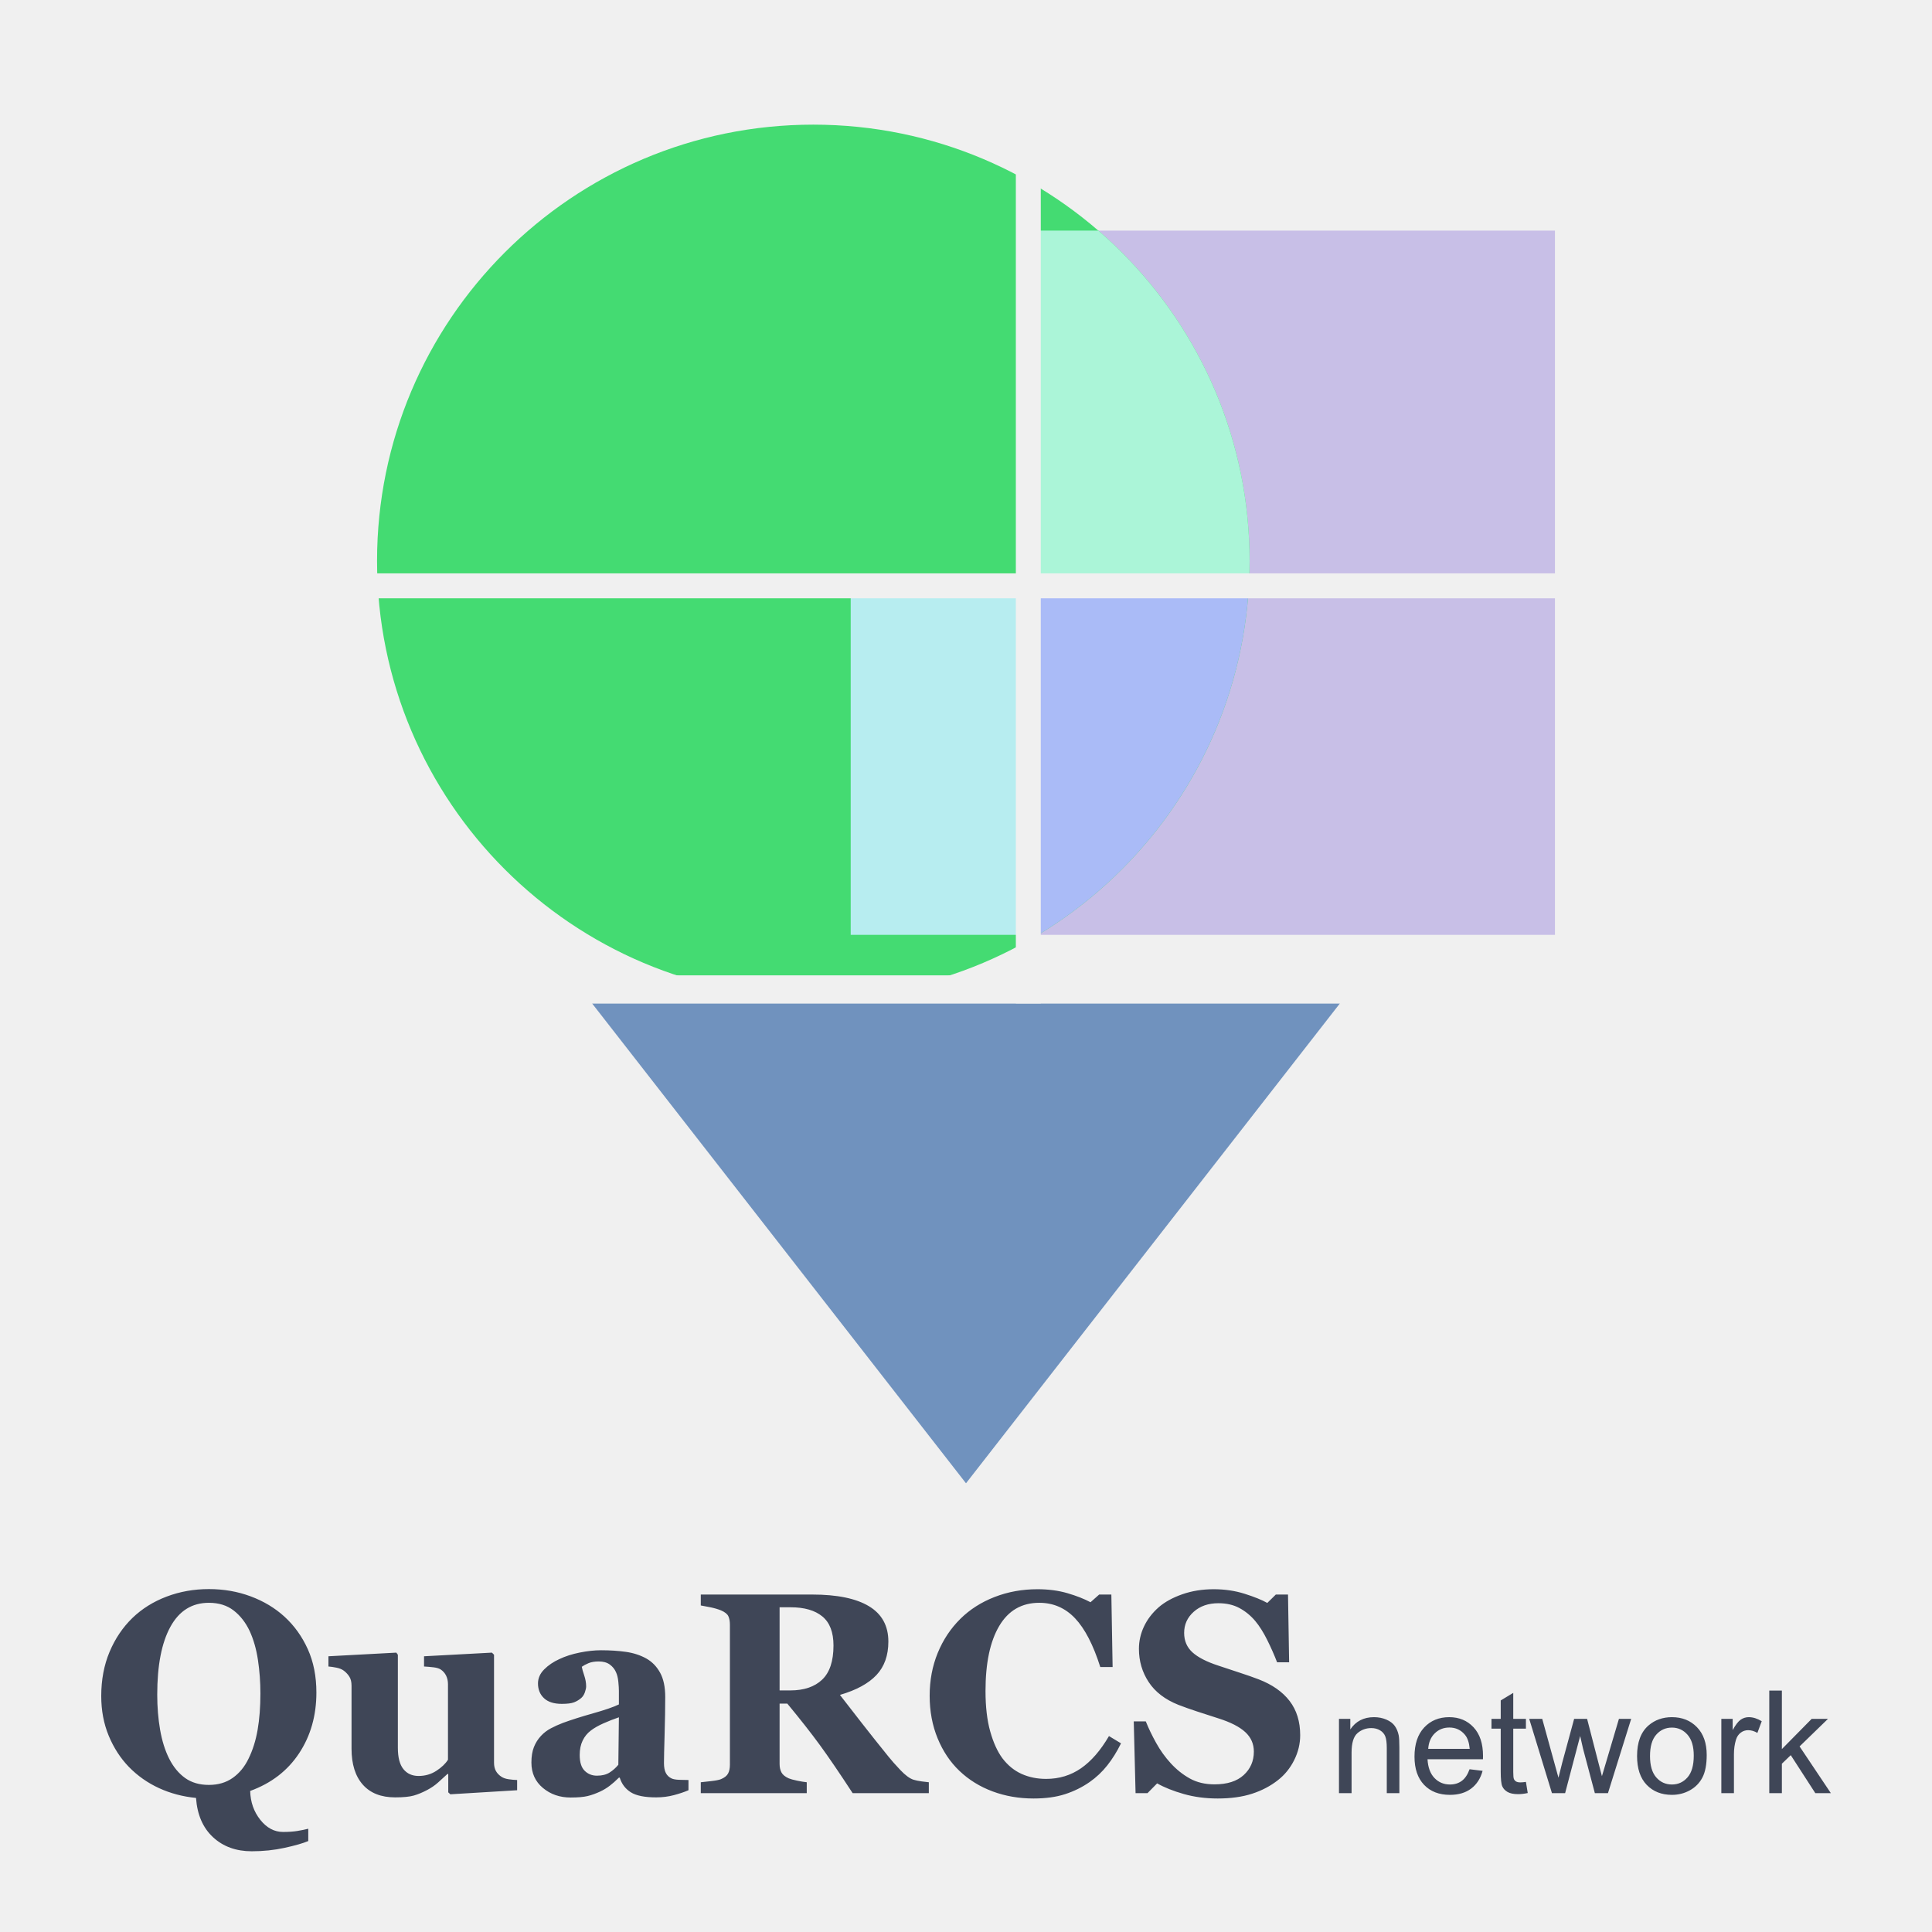
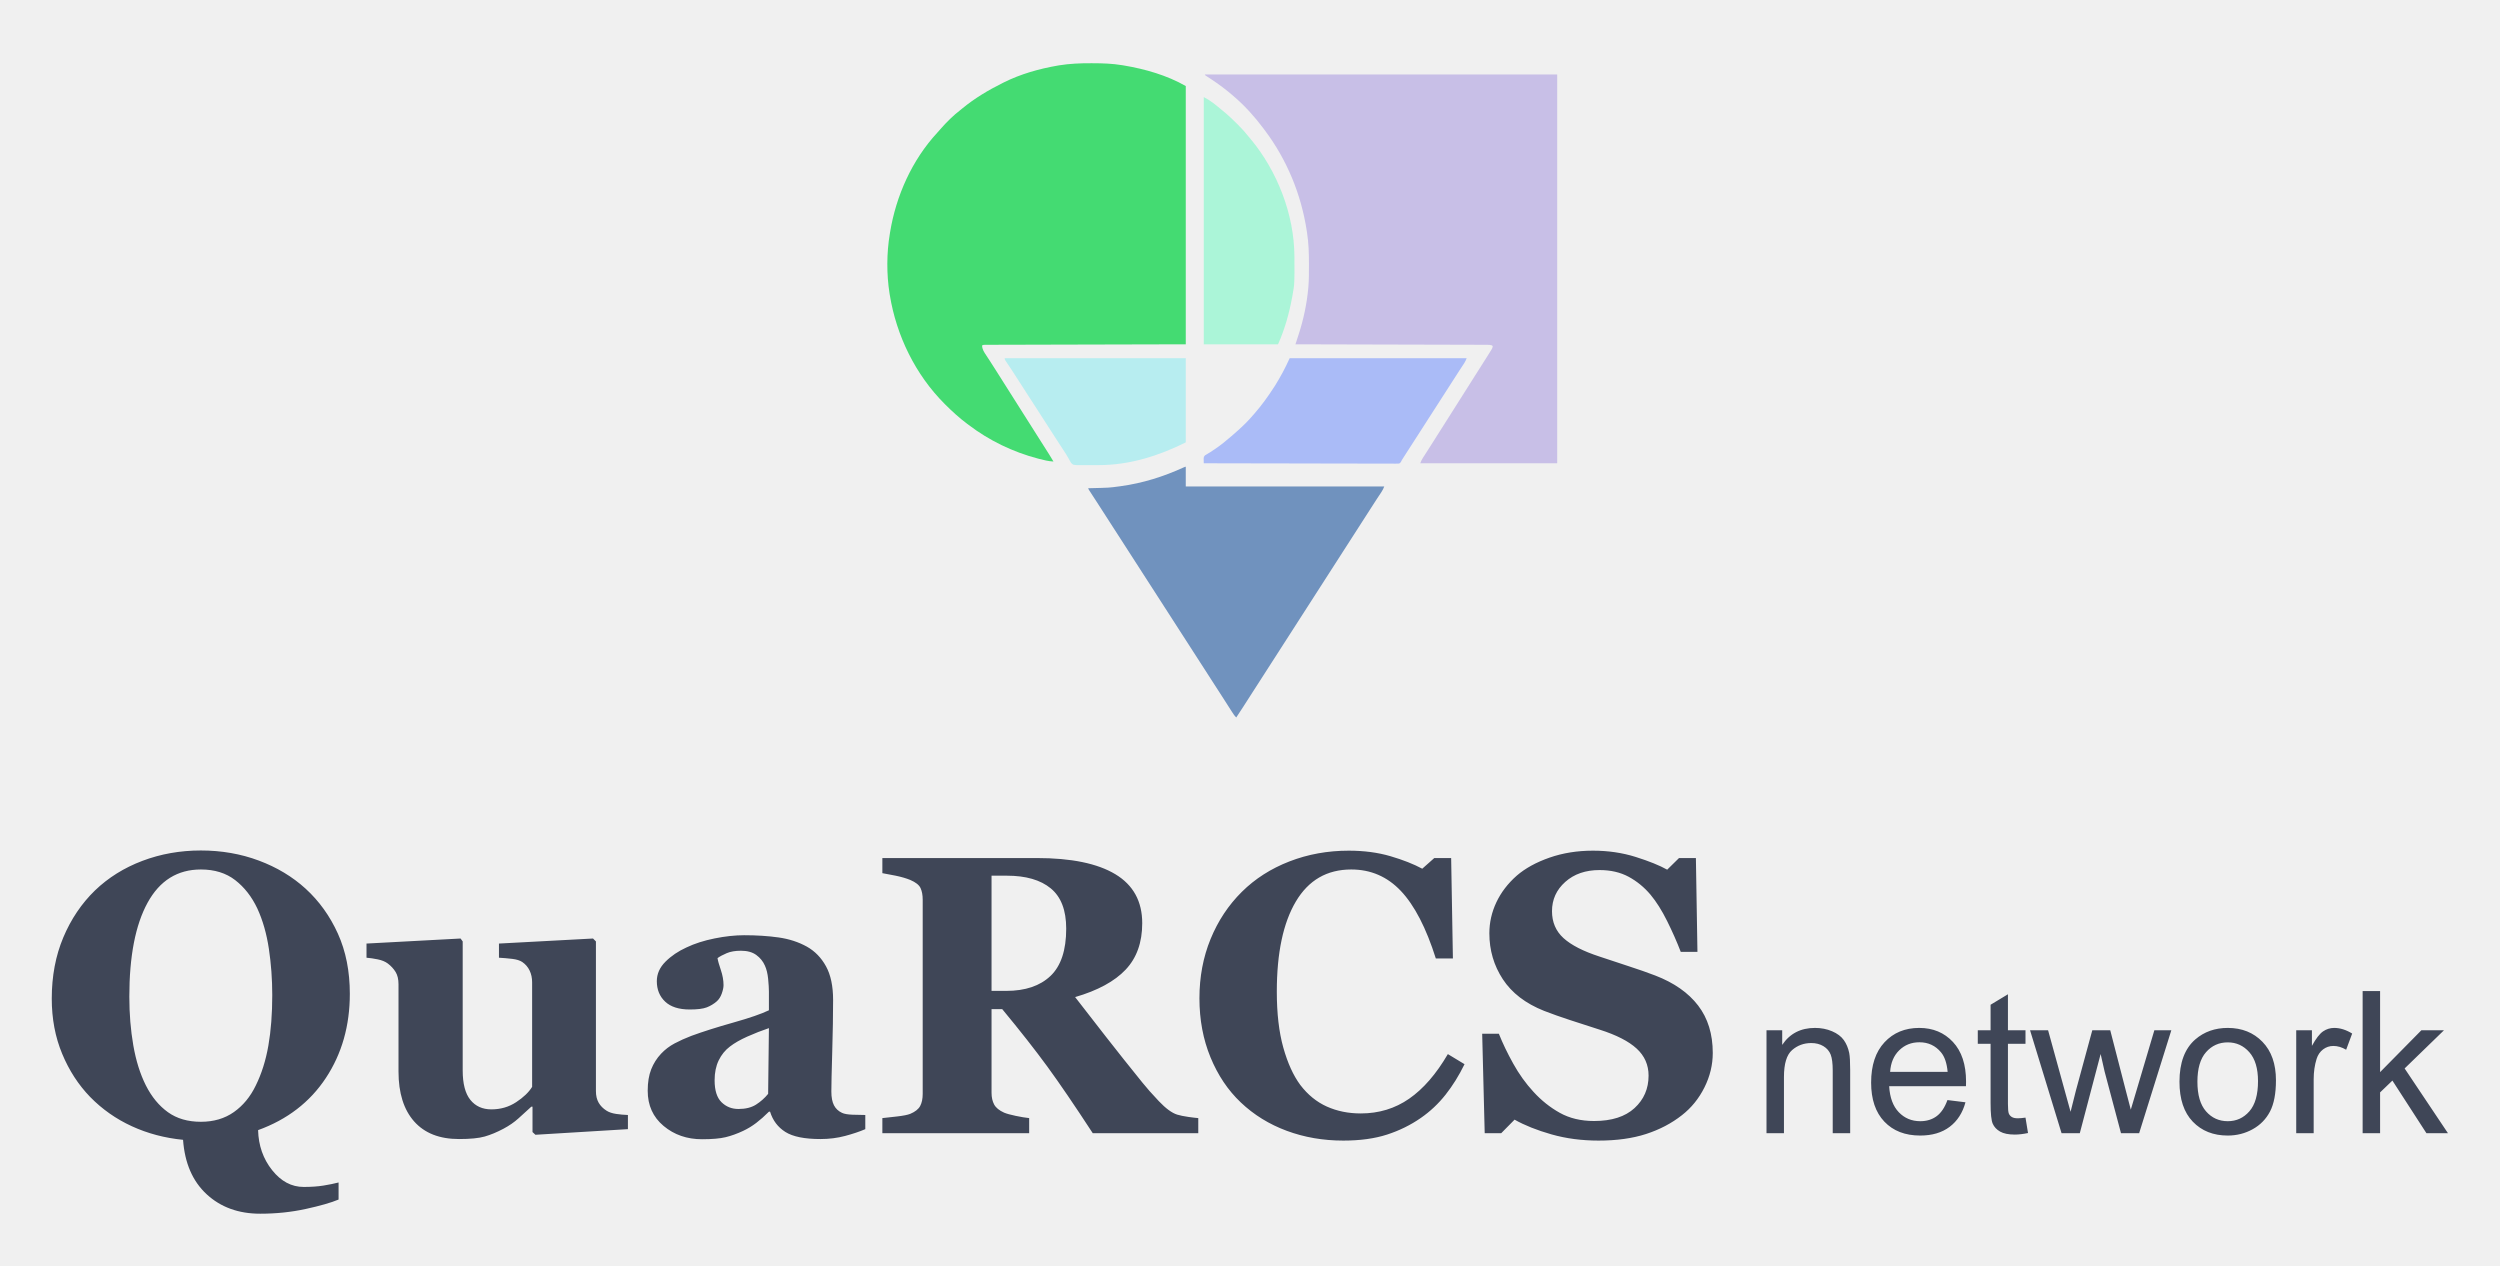
- <svg xmlns="http://www.w3.org/2000/svg" viewBox="0 0 620 620" fill="none">
-   <defs>
-     <clipPath id="cc">
-       <circle cx="261" cy="180" r="140" />
-     </clipPath>
-     <clipPath id="cs">
-       <rect x="273" y="74" width="226" height="226" />
-     </clipPath>
-     <mask id="grout">
-       <rect x="0" y="0" width="620" height="620" fill="white" />
-       <rect x="326.0" y="0" width="8" height="322" fill="black" />
-       <rect x="0" y="184.0" width="620" height="8" fill="black" />
-       <rect x="0" y="313" width="620" height="9" fill="black" />
-     </mask>
-   </defs>
-   <g mask="url(#grout)">
-     <rect x="273" y="74" width="226" height="226" fill="#C8BFE7" clip-path="url(#cs)" />
-     <rect x="121" y="40" width="280" height="280" fill="#44DB72" clip-path="url(#cc)" />
-     <g clip-path="url(#cs)">
-       <g clip-path="url(#cc)">
-         <rect x="330" y="-1812" width="2000" height="2000" fill="#ABF5D8" />
-         <rect x="-1670" y="188" width="2000" height="2000" fill="#B7EDF0" />
-         <rect x="330" y="188" width="2000" height="2000" fill="#AABBF7" />
-       </g>
-     </g>
-     <polygon points="190.0,322 430.0,322 310.0,476" fill="#7092BE" />
+ <svg xmlns="http://www.w3.org/2000/svg" viewBox="-8.8 -12.0 579.1 293.1" fill="none">
+   <g transform="translate(194.22,0.00) scale(0.134432)">
+     <path d="M0 0 C200.31 0 400.62 0 607 0 C607 221.1 607 442.2 607 670 C529.12 670 451.24 670 371 670 C372.363 666.594 373.421 664.108 375.328 661.129 C375.791 660.401 376.254 659.674 376.73 658.924 C377.232 658.145 377.733 657.365 378.25 656.562 C378.777 655.736 379.304 654.909 379.848 654.057 C380.978 652.284 382.11 650.513 383.244 648.743 C385.583 645.09 387.91 641.43 390.238 637.771 C391.419 635.914 392.6 634.058 393.782 632.202 C399.546 623.15 405.276 614.077 411 605 C417.905 594.051 424.83 583.116 431.784 572.199 C437.547 563.148 443.276 554.076 449 545 C455.314 534.988 461.641 524.984 468 515 C474.358 505.015 480.705 495.025 487 485 C487.421 484.33 487.842 483.66 488.276 482.969 C489.417 481.149 490.553 479.325 491.688 477.5 C492.31 476.5 492.933 475.499 493.574 474.469 C495 472 495 472 496 469 C495.67 468.34 495.34 467.68 495 467 C491.865 465.955 489.674 465.87 486.383 465.861 C485.795 465.859 485.795 465.859 482.819 465.845 C481.52 465.844 480.221 465.843 478.883 465.842 C477.495 465.837 476.106 465.832 474.718 465.827 C470.894 465.813 467.07 465.806 463.245 465.799 C459.125 465.791 455.004 465.778 450.883 465.765 C443.741 465.743 436.599 465.725 429.457 465.709 C419.131 465.686 408.804 465.658 398.478 465.629 C381.725 465.581 364.972 465.538 348.219 465.497 C331.943 465.458 315.666 465.417 299.39 465.372 C298.387 465.37 297.384 465.367 296.351 465.364 C291.32 465.35 286.289 465.337 281.258 465.323 C239.506 465.209 197.753 465.102 156 465 C156.256 464.215 156.511 463.429 156.775 462.62 C157.741 459.646 158.705 456.672 159.667 453.696 C160.281 451.799 160.898 449.904 161.515 448.008 C169.774 422.441 175.521 395.78 178 369 C178.085 368.123 178.171 367.246 178.259 366.343 C179.307 354.063 179.244 341.753 179.25 329.438 C179.251 328.255 179.251 327.073 179.252 325.854 C179.236 308.03 178.75 290.639 176 273 C175.917 272.441 175.917 272.441 175.496 269.611 C165.961 206.791 141.272 146.77 103 96 C102.14 94.843 101.281 93.685 100.422 92.527 C85.701 72.871 68.677 53.96 50 38 C49.064 37.187 48.128 36.373 47.164 35.535 C34.362 24.474 20.82 14.698 6.654 5.456 C5.789 4.889 4.923 4.322 4.031 3.738 C3.253 3.233 2.475 2.728 1.674 2.208 C1.121 1.81 0.569 1.411 0 1 C0 0.67 0 0.34 0 0 Z " fill="#C8BFE7" transform="translate(566,39)" />
+     <path d="M0 0 C1.095 0.002 2.19 0.004 3.318 0.006 C20.191 0.053 36.754 0.571 53.438 3.312 C54.522 3.489 55.607 3.666 56.725 3.849 C93.47 10.038 130.945 20.745 163.438 39.312 C163.438 186.162 163.438 333.012 163.438 484.312 C-10.938 484.75 -10.938 484.75 -66.095 484.881 C-88.24 484.94 -88.24 484.94 -98.59 484.968 C-105.854 484.988 -113.118 485.005 -120.382 485.021 C-128.75 485.038 -137.118 485.06 -145.486 485.085 C-149.771 485.098 -154.056 485.109 -158.341 485.116 C-162.209 485.122 -166.078 485.133 -169.946 485.148 C-171.35 485.152 -172.755 485.155 -174.159 485.156 C-176.061 485.157 -177.964 485.165 -179.866 485.174 C-180.925 485.176 -181.985 485.179 -183.076 485.182 C-185.562 485.312 -185.562 485.312 -187.562 486.312 C-187.288 493.259 -184.169 497.698 -180.375 503.375 C-179.092 505.341 -177.81 507.307 -176.527 509.273 C-176.198 509.774 -176.198 509.774 -174.531 512.308 C-171.452 517.008 -168.446 521.754 -165.438 526.5 C-164.271 528.333 -163.104 530.167 -161.938 532 C-156.304 540.861 -150.705 549.744 -145.104 558.626 C-139.275 567.867 -133.432 577.098 -127.562 586.312 C-120.714 597.065 -113.904 607.843 -107.104 618.626 C-101.275 627.867 -95.432 637.097 -89.562 646.312 C-70.363 676.467 -70.363 676.467 -64.562 686.312 C-73.117 685.843 -81.179 683.868 -89.438 681.688 C-89.781 681.598 -89.781 681.598 -91.519 681.142 C-134.486 669.839 -175.153 650.209 -210.562 623.312 C-211.559 622.57 -212.555 621.827 -213.582 621.062 C-226.809 611.137 -238.873 600.183 -250.562 588.5 C-250.81 588.253 -250.81 588.253 -252.062 587.004 C-302.481 536.573 -335.131 469.475 -346.562 399.312 C-346.726 398.323 -346.89 397.333 -347.059 396.313 C-352.194 363.453 -352.081 327.107 -346.562 294.312 C-346.396 293.275 -346.23 292.238 -346.059 291.169 C-335.784 228.361 -308.239 166.789 -264.828 119.789 C-262.98 117.769 -261.191 115.72 -259.406 113.645 C-248.867 101.574 -237.284 90.067 -224.562 80.312 C-223.416 79.381 -222.273 78.446 -221.133 77.508 C-200.043 60.22 -176.931 46.461 -152.562 34.312 C-151.708 33.881 -150.854 33.449 -149.973 33.004 C-121.084 18.557 -89.036 9.554 -57.312 4.062 C-56.439 3.911 -55.566 3.76 -54.667 3.604 C-36.506 0.681 -18.366 -0.064 0 0 Z " fill="#44DB72" transform="translate(369.5625,19.6875)" />
+     <path d="M0 0 C0 11.22 0 22.44 0 34 C112.86 34 225.72 34 342 34 C340.504 37.74 339.251 40.375 337.086 43.641 C336.498 44.534 335.91 45.427 335.304 46.347 C334.667 47.305 334.031 48.263 333.375 49.25 C332.012 51.32 330.65 53.39 329.289 55.461 C328.583 56.534 327.877 57.608 327.149 58.714 C323.643 64.075 320.196 69.474 316.75 74.875 C312.352 81.762 307.948 88.645 303.5 95.5 C298.97 102.481 294.482 109.488 290 116.5 C285.096 124.171 280.178 131.831 275.223 139.469 C271.122 145.796 267.061 152.148 263 158.5 C258.096 166.171 253.178 173.831 248.223 181.469 C244.122 187.796 240.061 194.148 236 200.5 C231.096 208.171 226.178 215.831 221.223 223.469 C217.122 229.796 213.061 236.148 209 242.5 C204.096 250.171 199.178 257.831 194.223 265.469 C190.122 271.796 186.061 278.148 182 284.5 C177.096 292.171 172.178 299.831 167.223 307.469 C163.122 313.796 159.061 320.148 155 326.5 C150.096 334.171 145.178 341.831 140.223 349.469 C136.122 355.796 132.061 362.148 128 368.5 C123.1 376.165 118.186 383.82 113.234 391.451 C108.337 399.005 103.496 406.595 98.656 414.186 C94.836 420.168 90.967 426.113 87 432 C83.848 428.991 81.637 425.535 79.312 421.875 C78.841 421.14 78.37 420.405 77.884 419.648 C76.252 417.101 74.626 414.55 73 412 C71.058 408.961 69.114 405.923 67.171 402.885 C65.795 400.735 64.421 398.585 63.046 396.435 C58.376 389.134 53.668 381.859 48.934 374.598 C43.891 366.854 38.917 359.066 33.941 351.277 C29.822 344.833 25.677 338.407 21.5 332 C15.93 323.458 10.431 314.871 4.941 306.277 C0.822 299.833 -3.323 293.407 -7.5 287 C-13.07 278.458 -18.569 269.871 -24.059 261.277 C-28.178 254.833 -32.323 248.407 -36.5 242 C-42.07 233.458 -47.569 224.871 -53.059 216.277 C-57.178 209.833 -61.323 203.407 -65.5 197 C-71.07 188.458 -76.569 179.871 -82.059 171.277 C-86.178 164.833 -90.323 158.407 -94.5 152 C-100.07 143.458 -105.569 134.871 -111.059 126.277 C-115.178 119.833 -119.323 113.407 -123.5 107 C-128.374 99.526 -133.196 92.02 -138 84.5 C-142.95 76.751 -147.92 69.017 -152.938 61.312 C-153.2 60.909 -153.2 60.909 -154.53 58.866 C-155.539 57.317 -156.547 55.768 -157.556 54.219 C-159.812 50.753 -162.066 47.285 -164.312 43.812 C-165.031 42.705 -165.749 41.598 -166.488 40.457 C-168 38 -168 38 -168 37 C-167.568 36.99 -167.568 36.99 -165.38 36.94 C-131.594 36.128 -131.594 36.128 -116 34 C-114.911 33.856 -113.821 33.712 -112.699 33.564 C-74.222 28.342 -38.317 17.003 -3.012 0.867 C-1 0 -1 0 0 0 Z " fill="#7092BE" transform="translate(533,715)" />
+     <path d="M0 0 C100.65 0 201.3 0 305 0 C303.596 3.51 302.532 5.953 300.523 8.984 C300.275 9.363 300.275 9.363 299.015 11.28 C298.474 12.095 297.933 12.91 297.375 13.75 C296.197 15.542 295.02 17.335 293.844 19.129 C293.532 19.604 293.532 19.604 291.953 22.008 C288.557 27.211 285.218 32.45 281.875 37.688 C277.435 44.637 272.989 51.582 268.5 58.5 C263.97 65.481 259.482 72.488 255 79.5 C250.096 87.171 245.178 94.831 240.223 102.469 C236.122 108.796 232.061 115.148 228 121.5 C223.518 128.512 219.029 135.519 214.5 142.5 C210.174 149.17 205.876 155.857 201.588 162.552 C200.523 164.214 199.458 165.876 198.393 167.537 C197.737 168.561 197.082 169.585 196.406 170.641 C195.822 171.554 195.237 172.467 194.635 173.407 C193 176 193 176 191.751 178.624 C190 181 190 181 187.46 181.621 C186.435 181.619 185.409 181.617 184.352 181.615 C183.169 181.625 181.985 181.635 180.766 181.645 C179.46 181.631 178.153 181.616 176.807 181.601 C175.411 181.603 174.014 181.608 172.617 181.614 C168.77 181.625 164.923 181.605 161.076 181.58 C156.931 181.559 152.786 181.566 148.641 181.57 C141.456 181.572 134.271 181.557 127.087 181.529 C116.699 181.488 106.311 181.475 95.923 181.469 C79.07 181.458 62.217 181.424 45.365 181.377 C28.991 181.331 12.618 181.296 -3.756 181.275 C-4.764 181.273 -5.773 181.272 -6.813 181.271 C-11.873 181.264 -16.934 181.258 -21.995 181.252 C-63.997 181.2 -105.998 181.112 -148 181 C-148.054 179.22 -148.092 177.439 -148.124 175.659 C-148.147 174.667 -148.17 173.676 -148.194 172.655 C-148 170 -148 170 -146.016 167.457 C-145.103 166.914 -144.19 166.372 -143.25 165.812 C-142.243 165.178 -141.236 164.544 -140.199 163.891 C-139.143 163.267 -138.088 162.643 -137 162 C-135.014 160.698 -133.034 159.386 -131.062 158.062 C-130.062 157.4 -129.062 156.737 -128.031 156.055 C-118.145 149.354 -109.022 141.798 -100 134 C-99.259 133.361 -98.518 132.721 -97.754 132.062 C-95.826 130.386 -93.911 128.696 -92 127 C-91.246 126.339 -90.492 125.677 -89.715 124.996 C-80.211 116.577 -71.211 107.69 -63 98 C-62.112 96.986 -61.222 95.973 -60.332 94.961 C-47.965 80.836 -37.184 65.757 -27 50 C-26.304 48.926 -25.608 47.852 -24.891 46.746 C-20.645 40.017 -16.773 33.094 -12.938 26.125 C-12.455 25.252 -11.972 24.379 -11.475 23.479 C-7.28 15.773 -3.733 8 0 0 Z " fill="#AABBF7" transform="translate(712,528)" />
+     <path d="M0 0 C11.102 5.551 20.588 13.469 30.061 21.386 C31.804 22.837 33.561 24.268 35.324 25.695 C43.251 32.201 50.547 39.337 57.812 46.562 C58.301 47.046 58.789 47.529 59.292 48.026 C65.992 54.67 72.127 61.613 78 69 C78.977 70.174 79.956 71.345 80.941 72.512 C126.784 127.65 155.876 202.388 156.203 274.379 C156.21 275.421 156.217 276.463 156.225 277.537 C156.455 321.503 156.455 321.503 153 341 C152.796 342.154 152.592 343.309 152.382 344.498 C147.253 372.581 139.604 399.892 128 426 C85.76 426 43.52 426 0 426 C0 285.42 0 144.84 0 0 Z " fill="#ABF5D8" transform="translate(564,78)" />
+     <path d="M0 0 C102.96 0 205.92 0 312 0 C312 47.85 312 95.7 312 145 C265.577 168.212 215.068 184.113 162.699 184.168 C161.579 184.171 160.458 184.175 159.303 184.178 C156.956 184.183 154.609 184.185 152.262 184.185 C148.679 184.188 145.097 184.206 141.514 184.225 C139.221 184.228 136.929 184.23 134.637 184.23 C134.105 184.234 134.105 184.234 131.413 184.252 C118.218 184.212 118.218 184.212 114.354 180.359 C113.994 179.71 113.633 179.062 113.262 178.395 C113.051 178.031 113.051 178.031 111.984 176.189 C111.556 175.405 111.128 174.621 110.688 173.812 C109.729 172.152 108.768 170.493 107.805 168.836 C107.331 168.011 106.858 167.185 106.37 166.335 C104.479 163.111 102.42 160.023 100.312 156.938 C95.823 150.302 91.496 143.567 87.188 136.812 C82.323 129.188 77.441 121.575 72.5 114 C66.93 105.458 61.431 96.871 55.941 88.277 C51.822 81.833 47.677 75.407 43.5 69 C38.626 61.526 33.804 54.02 29 46.5 C24.024 38.713 19.035 30.936 14 23.188 C13.472 22.374 12.944 21.561 12.4 20.723 C8.765 15.141 5.065 9.608 1.293 4.117 C0 2 0 2 0 0 Z " fill="#B7EDF0" transform="translate(221,528)" />
  </g>
-   <path fill="#3f4657" d="M61.992 -56.646Q66.709 -52.334 69.472 -46.225Q72.234 -40.115 72.234 -32.299Q72.234 -21.203 66.687 -12.803Q61.139 -4.402 50.986 -0.719Q51.121 4.627 54.221 8.535Q57.32 12.443 61.543 12.443Q64.148 12.443 66.103 12.129Q68.057 11.814 69.629 11.41V15.363Q67.068 16.441 62.037 17.542Q57.006 18.643 51.48 18.643Q43.934 18.643 39.06 14.128Q34.186 9.613 33.602 1.527Q27.223 0.898 21.742 -1.617Q16.262 -4.133 12.084 -8.4Q7.996 -12.623 5.593 -18.418Q3.189 -24.213 3.189 -31.176Q3.189 -38.992 5.862 -45.349Q8.535 -51.705 13.207 -56.242Q17.834 -60.689 24.19 -63.093Q30.547 -65.496 37.734 -65.496Q44.877 -65.496 51.144 -63.16Q57.41 -60.824 61.992 -56.646ZM50.447 -11.051Q52.469 -15.139 53.367 -20.305Q54.266 -25.471 54.266 -31.984Q54.266 -37.51 53.479 -42.743Q52.693 -47.977 50.807 -52.064Q48.875 -56.152 45.686 -58.623Q42.496 -61.094 37.734 -61.094Q29.604 -61.094 25.381 -53.39Q21.158 -45.686 21.158 -31.625Q21.158 -25.65 22.079 -20.35Q23.0 -15.049 24.977 -11.096Q26.998 -7.098 30.098 -4.874Q33.197 -2.65 37.734 -2.65Q42.182 -2.65 45.371 -4.896Q48.561 -7.143 50.447 -11.051Z M136.652 -0.943 115.225 0.359 114.551 -0.27V-6.154H114.281Q112.754 -4.762 111.294 -3.437Q109.834 -2.111 107.812 -1.033Q105.521 0.18 103.478 0.764Q101.434 1.348 97.525 1.348Q90.742 1.348 87.126 -2.74Q83.51 -6.828 83.51 -14.285V-34.5Q83.51 -36.252 82.836 -37.353Q82.162 -38.453 81.039 -39.307Q80.141 -39.98 78.703 -40.272Q77.266 -40.564 76.098 -40.654V-43.934L97.885 -45.102L98.379 -44.428V-14.555Q98.379 -9.928 100.153 -7.727Q101.928 -5.525 105.027 -5.525Q108.217 -5.525 110.755 -7.188Q113.293 -8.85 114.461 -10.736V-34.949Q114.461 -36.477 113.877 -37.689Q113.293 -38.902 112.17 -39.666Q111.361 -40.205 109.856 -40.385Q108.352 -40.564 106.779 -40.654V-43.934L128.566 -45.102L129.24 -44.428V-9.748Q129.24 -8.176 129.869 -7.075Q130.498 -5.975 131.711 -5.211Q132.564 -4.672 133.935 -4.47Q135.305 -4.268 136.652 -4.223Z M191.637 -0.943Q189.66 -0.09 186.965 0.629Q184.27 1.348 181.26 1.348Q175.734 1.348 173.129 -0.292Q170.523 -1.932 169.58 -4.986H169.311Q167.783 -3.459 166.368 -2.381Q164.953 -1.303 163.336 -0.539Q161.225 0.449 159.271 0.921Q157.316 1.393 153.812 1.393Q148.602 1.393 144.918 -1.685Q141.234 -4.762 141.234 -9.838Q141.234 -12.758 142.043 -14.802Q142.852 -16.846 144.334 -18.418Q145.682 -19.855 147.456 -20.799Q149.23 -21.742 151.342 -22.551Q155.385 -24.033 161.045 -25.628Q166.705 -27.223 169.311 -28.48V-32.793Q169.311 -33.916 169.131 -35.758Q168.951 -37.6 168.367 -38.857Q167.738 -40.295 166.391 -41.283Q165.043 -42.271 162.842 -42.271Q160.865 -42.271 159.54 -41.71Q158.215 -41.148 157.406 -40.564Q157.541 -39.666 158.17 -37.824Q158.799 -35.982 158.799 -34.275Q158.799 -33.512 158.395 -32.366Q157.99 -31.221 157.227 -30.547Q156.193 -29.648 154.913 -29.154Q153.633 -28.66 150.982 -28.66Q147.209 -28.66 145.277 -30.479Q143.346 -32.299 143.346 -35.219Q143.346 -37.734 145.345 -39.733Q147.344 -41.732 150.219 -43.035Q153.049 -44.383 156.732 -45.124Q160.416 -45.865 163.561 -45.865Q167.918 -45.865 171.557 -45.349Q175.195 -44.832 178.115 -43.215Q180.9 -41.643 182.54 -38.655Q184.18 -35.668 184.18 -30.861Q184.18 -25.785 183.978 -18.822Q183.775 -11.859 183.775 -9.658Q183.775 -7.637 184.382 -6.469Q184.988 -5.301 186.246 -4.717Q187.01 -4.357 188.649 -4.29Q190.289 -4.223 191.637 -4.223ZM169.311 -24.348Q166.795 -23.494 164.324 -22.394Q161.854 -21.293 160.281 -20.08Q158.619 -18.822 157.676 -16.868Q156.732 -14.914 156.732 -12.264Q156.732 -8.76 158.327 -7.188Q159.922 -5.615 162.258 -5.615Q164.729 -5.615 166.323 -6.626Q167.918 -7.637 169.131 -9.119Z M268.768 0.0H244.33Q237.996 -9.703 233.796 -15.453Q229.596 -21.203 223.352 -28.75H220.881V-9.389Q220.881 -7.771 221.487 -6.648Q222.094 -5.525 223.801 -4.762Q224.654 -4.402 226.474 -4.021Q228.293 -3.639 229.596 -3.504V0.0H195.59V-3.504Q196.893 -3.639 199.026 -3.886Q201.16 -4.133 202.059 -4.492Q203.766 -5.211 204.35 -6.312Q204.934 -7.412 204.934 -9.119V-54.086Q204.934 -55.703 204.439 -56.781Q203.945 -57.859 202.059 -58.668Q200.621 -59.252 198.667 -59.656Q196.713 -60.061 195.59 -60.24V-63.744H231.348Q243.342 -63.744 249.563 -59.993Q255.785 -56.242 255.785 -48.65Q255.785 -41.957 251.944 -37.892Q248.104 -33.826 240.242 -31.535Q243.297 -27.582 247.362 -22.371Q251.428 -17.16 255.83 -11.725Q257.223 -9.973 259.626 -7.435Q262.029 -4.896 263.871 -4.312Q264.904 -3.998 266.499 -3.773Q268.094 -3.549 268.768 -3.504ZM238.176 -47.393Q238.176 -53.771 234.604 -56.714Q231.033 -59.656 224.43 -59.656H220.881V-32.973H224.295Q230.898 -32.973 234.537 -36.432Q238.176 -39.891 238.176 -47.393Z M302.369 1.707Q295.361 1.707 289.252 -0.562Q283.143 -2.83 278.605 -7.143Q274.158 -11.365 271.598 -17.587Q269.037 -23.809 269.037 -31.266Q269.037 -38.678 271.62 -44.989Q274.203 -51.301 278.875 -55.928Q283.457 -60.465 289.881 -62.958Q296.305 -65.451 303.627 -65.451Q308.928 -65.451 313.285 -64.171Q317.643 -62.891 320.652 -61.273L323.438 -63.744H327.346L327.75 -40.475H323.797Q320.428 -51.121 315.711 -56.107Q310.994 -61.094 304.211 -61.094Q295.766 -61.094 291.363 -53.659Q286.961 -46.225 286.961 -32.793Q286.961 -25.201 288.466 -19.833Q289.971 -14.465 292.396 -11.186Q295.002 -7.771 298.551 -6.177Q302.1 -4.582 306.412 -4.582Q312.701 -4.582 317.62 -7.996Q322.539 -11.41 326.582 -18.328L330.445 -15.992Q328.514 -12.039 326.043 -8.917Q323.572 -5.795 320.338 -3.549Q316.789 -1.078 312.499 0.314Q308.209 1.707 302.369 1.707Z M361.486 1.707Q355.646 1.707 350.593 0.27Q345.539 -1.168 342.035 -3.145L338.936 0.0H335.117L334.533 -23.045H338.396Q339.699 -19.766 341.721 -16.127Q343.742 -12.488 346.393 -9.613Q349.133 -6.604 352.524 -4.717Q355.916 -2.83 360.453 -2.83Q366.562 -2.83 369.819 -5.817Q373.076 -8.805 373.076 -13.342Q373.076 -17.07 370.313 -19.608Q367.551 -22.146 361.756 -23.988Q357.982 -25.201 354.815 -26.234Q351.648 -27.268 348.863 -28.346Q342.439 -30.906 339.317 -35.668Q336.195 -40.43 336.195 -46.314Q336.195 -50.043 337.812 -53.479Q339.43 -56.916 342.529 -59.656Q345.494 -62.217 350.121 -63.834Q354.748 -65.451 360.184 -65.451Q365.484 -65.451 370.111 -63.991Q374.738 -62.531 377.389 -61.049L380.129 -63.744H384.037L384.396 -42.002H380.533Q379.186 -45.506 377.366 -49.167Q375.547 -52.828 373.525 -55.254Q371.324 -57.859 368.449 -59.409Q365.574 -60.959 361.711 -60.959Q356.859 -60.959 353.782 -58.219Q350.705 -55.479 350.705 -51.436Q350.705 -47.617 353.378 -45.191Q356.051 -42.766 361.711 -40.924Q365.035 -39.801 368.494 -38.678Q371.953 -37.555 374.648 -36.521Q381.162 -34.006 384.554 -29.581Q387.945 -25.156 387.945 -18.598Q387.945 -14.465 386.014 -10.602Q384.082 -6.738 380.803 -4.178Q377.209 -1.348 372.492 0.18Q367.775 1.707 361.486 1.707Z M400.392 0.0V-23.854H404.03V-20.462Q406.658 -24.393 411.622 -24.393Q413.778 -24.393 415.586 -23.618Q417.395 -22.843 418.293 -21.585Q419.191 -20.327 419.551 -18.598Q419.775 -17.475 419.775 -14.667V0.0H415.732V-14.51Q415.732 -16.98 415.261 -18.205Q414.789 -19.429 413.587 -20.159Q412.386 -20.889 410.769 -20.889Q408.186 -20.889 406.31 -19.249Q404.435 -17.609 404.435 -13.027V0.0Z M442.304 -7.682 446.481 -7.165Q445.493 -3.504 442.82 -1.482Q440.147 0.539 435.992 0.539Q430.759 0.539 427.693 -2.684Q424.627 -5.907 424.627 -11.725Q424.627 -17.744 427.727 -21.068Q430.826 -24.393 435.768 -24.393Q440.552 -24.393 443.584 -21.136Q446.616 -17.879 446.616 -11.972Q446.616 -11.612 446.594 -10.894H428.805Q429.029 -6.963 431.028 -4.874Q433.027 -2.785 436.015 -2.785Q438.238 -2.785 439.811 -3.953Q441.383 -5.121 442.304 -7.682ZM429.029 -14.218H442.349Q442.079 -17.228 440.821 -18.732Q438.89 -21.068 435.812 -21.068Q433.027 -21.068 431.129 -19.204Q429.231 -17.34 429.029 -14.218Z M460.385 -3.616 460.969 -0.045Q459.262 0.314 457.914 0.314Q455.713 0.314 454.5 -0.382Q453.287 -1.078 452.793 -2.212Q452.299 -3.347 452.299 -6.985V-20.709H449.334V-23.854H452.299V-29.761L456.319 -32.187V-23.854H460.385V-20.709H456.319V-6.761Q456.319 -5.031 456.533 -4.537Q456.746 -4.043 457.229 -3.751Q457.712 -3.459 458.61 -3.459Q459.284 -3.459 460.385 -3.616Z M468.74 0.0 461.44 -23.854H465.618L469.414 -10.085L470.829 -4.964Q470.919 -5.346 472.064 -9.883L475.86 -23.854H480.016L483.587 -10.018L484.777 -5.458L486.147 -10.062L490.235 -23.854H494.166L486.709 0.0H482.509L478.713 -14.285L477.792 -18.351L472.963 0.0Z M496.053 -11.927Q496.053 -18.553 499.736 -21.742Q502.813 -24.393 507.238 -24.393Q512.157 -24.393 515.279 -21.169Q518.401 -17.946 518.401 -12.264Q518.401 -7.659 517.02 -5.02Q515.639 -2.381 513 -0.921Q510.36 0.539 507.238 0.539Q502.229 0.539 499.141 -2.673Q496.053 -5.885 496.053 -11.927ZM500.208 -11.927Q500.208 -7.345 502.207 -5.065Q504.206 -2.785 507.238 -2.785Q510.248 -2.785 512.247 -5.076Q514.246 -7.367 514.246 -12.062Q514.246 -16.486 512.236 -18.766Q510.226 -21.046 507.238 -21.046Q504.206 -21.046 502.207 -18.777Q500.208 -16.509 500.208 -11.927Z M523.096 0.0V-23.854H526.734V-20.237Q528.127 -22.775 529.306 -23.584Q530.485 -24.393 531.9 -24.393Q533.944 -24.393 536.056 -23.09L534.663 -19.339Q533.181 -20.215 531.698 -20.215Q530.373 -20.215 529.317 -19.417Q528.262 -18.62 527.812 -17.205Q527.139 -15.049 527.139 -12.488V0.0Z M538.481 0.0V-32.928H542.524V-14.15L552.093 -23.854H557.326L548.207 -15.004L558.247 0.0H553.261L545.377 -12.196L542.524 -9.456V0.0Z" transform="translate(29.30,575.45) scale(1.0)" />
+   <path fill="#3f4657" d="M61.992 -56.646Q66.709 -52.334 69.472 -46.225Q72.234 -40.115 72.234 -32.299Q72.234 -21.203 66.687 -12.803Q61.139 -4.402 50.986 -0.719Q51.121 4.627 54.221 8.535Q57.32 12.443 61.543 12.443Q64.148 12.443 66.103 12.129Q68.057 11.814 69.629 11.41V15.363Q67.068 16.441 62.037 17.542Q57.006 18.643 51.48 18.643Q43.934 18.643 39.06 14.128Q34.186 9.613 33.602 1.527Q27.223 0.898 21.742 -1.617Q16.262 -4.133 12.084 -8.4Q7.996 -12.623 5.593 -18.418Q3.189 -24.213 3.189 -31.176Q3.189 -38.992 5.862 -45.349Q8.535 -51.705 13.207 -56.242Q17.834 -60.689 24.19 -63.093Q30.547 -65.496 37.734 -65.496Q44.877 -65.496 51.144 -63.16Q57.41 -60.824 61.992 -56.646ZM50.447 -11.051Q52.469 -15.139 53.367 -20.305Q54.266 -25.471 54.266 -31.984Q54.266 -37.51 53.479 -42.743Q52.693 -47.977 50.807 -52.064Q48.875 -56.152 45.686 -58.623Q42.496 -61.094 37.734 -61.094Q29.604 -61.094 25.381 -53.39Q21.158 -45.686 21.158 -31.625Q21.158 -25.65 22.079 -20.35Q23.0 -15.049 24.977 -11.096Q26.998 -7.098 30.098 -4.874Q33.197 -2.65 37.734 -2.65Q42.182 -2.65 45.371 -4.896Q48.561 -7.143 50.447 -11.051Z M136.652 -0.943 115.225 0.359 114.551 -0.27V-6.154H114.281Q112.754 -4.762 111.294 -3.437Q109.834 -2.111 107.812 -1.033Q105.521 0.18 103.478 0.764Q101.434 1.348 97.525 1.348Q90.742 1.348 87.126 -2.74Q83.51 -6.828 83.51 -14.285V-34.5Q83.51 -36.252 82.836 -37.353Q82.162 -38.453 81.039 -39.307Q80.141 -39.98 78.703 -40.272Q77.266 -40.564 76.098 -40.654V-43.934L97.885 -45.102L98.379 -44.428V-14.555Q98.379 -9.928 100.153 -7.727Q101.928 -5.525 105.027 -5.525Q108.217 -5.525 110.755 -7.188Q113.293 -8.85 114.461 -10.736V-34.949Q114.461 -36.477 113.877 -37.689Q113.293 -38.902 112.17 -39.666Q111.361 -40.205 109.856 -40.385Q108.352 -40.564 106.779 -40.654V-43.934L128.566 -45.102L129.24 -44.428V-9.748Q129.24 -8.176 129.869 -7.075Q130.498 -5.975 131.711 -5.211Q132.564 -4.672 133.935 -4.47Q135.305 -4.268 136.652 -4.223Z M191.637 -0.943Q189.66 -0.09 186.965 0.629Q184.27 1.348 181.26 1.348Q175.734 1.348 173.129 -0.292Q170.523 -1.932 169.58 -4.986H169.311Q167.783 -3.459 166.368 -2.381Q164.953 -1.303 163.336 -0.539Q161.225 0.449 159.271 0.921Q157.316 1.393 153.812 1.393Q148.602 1.393 144.918 -1.685Q141.234 -4.762 141.234 -9.838Q141.234 -12.758 142.043 -14.802Q142.852 -16.846 144.334 -18.418Q145.682 -19.855 147.456 -20.799Q149.23 -21.742 151.342 -22.551Q155.385 -24.033 161.045 -25.628Q166.705 -27.223 169.311 -28.48V-32.793Q169.311 -33.916 169.131 -35.758Q168.951 -37.6 168.367 -38.857Q167.738 -40.295 166.391 -41.283Q165.043 -42.271 162.842 -42.271Q160.865 -42.271 159.54 -41.71Q158.215 -41.148 157.406 -40.564Q157.541 -39.666 158.17 -37.824Q158.799 -35.982 158.799 -34.275Q158.799 -33.512 158.395 -32.366Q157.99 -31.221 157.227 -30.547Q156.193 -29.648 154.913 -29.154Q153.633 -28.66 150.982 -28.66Q147.209 -28.66 145.277 -30.479Q143.346 -32.299 143.346 -35.219Q143.346 -37.734 145.345 -39.733Q147.344 -41.732 150.219 -43.035Q153.049 -44.383 156.732 -45.124Q160.416 -45.865 163.561 -45.865Q167.918 -45.865 171.557 -45.349Q175.195 -44.832 178.115 -43.215Q180.9 -41.643 182.54 -38.655Q184.18 -35.668 184.18 -30.861Q184.18 -25.785 183.978 -18.822Q183.775 -11.859 183.775 -9.658Q183.775 -7.637 184.382 -6.469Q184.988 -5.301 186.246 -4.717Q187.01 -4.357 188.649 -4.29Q190.289 -4.223 191.637 -4.223ZM169.311 -24.348Q166.795 -23.494 164.324 -22.394Q161.854 -21.293 160.281 -20.08Q158.619 -18.822 157.676 -16.868Q156.732 -14.914 156.732 -12.264Q156.732 -8.76 158.327 -7.188Q159.922 -5.615 162.258 -5.615Q164.729 -5.615 166.323 -6.626Q167.918 -7.637 169.131 -9.119Z M268.768 0.0H244.33Q237.996 -9.703 233.796 -15.453Q229.596 -21.203 223.352 -28.75H220.881V-9.389Q220.881 -7.771 221.487 -6.648Q222.094 -5.525 223.801 -4.762Q224.654 -4.402 226.474 -4.021Q228.293 -3.639 229.596 -3.504V0.0H195.59V-3.504Q196.893 -3.639 199.026 -3.886Q201.16 -4.133 202.059 -4.492Q203.766 -5.211 204.35 -6.312Q204.934 -7.412 204.934 -9.119V-54.086Q204.934 -55.703 204.439 -56.781Q203.945 -57.859 202.059 -58.668Q200.621 -59.252 198.667 -59.656Q196.713 -60.061 195.59 -60.24V-63.744H231.348Q243.342 -63.744 249.563 -59.993Q255.785 -56.242 255.785 -48.65Q255.785 -41.957 251.944 -37.892Q248.104 -33.826 240.242 -31.535Q243.297 -27.582 247.362 -22.371Q251.428 -17.16 255.83 -11.725Q257.223 -9.973 259.626 -7.435Q262.029 -4.896 263.871 -4.312Q264.904 -3.998 266.499 -3.773Q268.094 -3.549 268.768 -3.504ZM238.176 -47.393Q238.176 -53.771 234.604 -56.714Q231.033 -59.656 224.43 -59.656H220.881V-32.973H224.295Q230.898 -32.973 234.537 -36.432Q238.176 -39.891 238.176 -47.393Z M302.369 1.707Q295.361 1.707 289.252 -0.562Q283.143 -2.83 278.605 -7.143Q274.158 -11.365 271.598 -17.587Q269.037 -23.809 269.037 -31.266Q269.037 -38.678 271.62 -44.989Q274.203 -51.301 278.875 -55.928Q283.457 -60.465 289.881 -62.958Q296.305 -65.451 303.627 -65.451Q308.928 -65.451 313.285 -64.171Q317.643 -62.891 320.652 -61.273L323.438 -63.744H327.346L327.75 -40.475H323.797Q320.428 -51.121 315.711 -56.107Q310.994 -61.094 304.211 -61.094Q295.766 -61.094 291.363 -53.659Q286.961 -46.225 286.961 -32.793Q286.961 -25.201 288.466 -19.833Q289.971 -14.465 292.396 -11.186Q295.002 -7.771 298.551 -6.177Q302.1 -4.582 306.412 -4.582Q312.701 -4.582 317.62 -7.996Q322.539 -11.41 326.582 -18.328L330.445 -15.992Q328.514 -12.039 326.043 -8.917Q323.572 -5.795 320.338 -3.549Q316.789 -1.078 312.499 0.314Q308.209 1.707 302.369 1.707Z M361.486 1.707Q355.646 1.707 350.593 0.27Q345.539 -1.168 342.035 -3.145L338.936 0.0H335.117L334.533 -23.045H338.396Q339.699 -19.766 341.721 -16.127Q343.742 -12.488 346.393 -9.613Q349.133 -6.604 352.524 -4.717Q355.916 -2.83 360.453 -2.83Q366.562 -2.83 369.819 -5.817Q373.076 -8.805 373.076 -13.342Q373.076 -17.07 370.313 -19.608Q367.551 -22.146 361.756 -23.988Q357.982 -25.201 354.815 -26.234Q351.648 -27.268 348.863 -28.346Q342.439 -30.906 339.317 -35.668Q336.195 -40.43 336.195 -46.314Q336.195 -50.043 337.812 -53.479Q339.43 -56.916 342.529 -59.656Q345.494 -62.217 350.121 -63.834Q354.748 -65.451 360.184 -65.451Q365.484 -65.451 370.111 -63.991Q374.738 -62.531 377.389 -61.049L380.129 -63.744H384.037L384.396 -42.002H380.533Q379.186 -45.506 377.366 -49.167Q375.547 -52.828 373.525 -55.254Q371.324 -57.859 368.449 -59.409Q365.574 -60.959 361.711 -60.959Q356.859 -60.959 353.782 -58.219Q350.705 -55.479 350.705 -51.436Q350.705 -47.617 353.378 -45.191Q356.051 -42.766 361.711 -40.924Q365.035 -39.801 368.494 -38.678Q371.953 -37.555 374.648 -36.521Q381.162 -34.006 384.554 -29.581Q387.945 -25.156 387.945 -18.598Q387.945 -14.465 386.014 -10.602Q384.082 -6.738 380.803 -4.178Q377.209 -1.348 372.492 0.18Q367.775 1.707 361.486 1.707Z M400.392 0.0V-23.854H404.03V-20.462Q406.658 -24.393 411.622 -24.393Q413.778 -24.393 415.586 -23.618Q417.395 -22.843 418.293 -21.585Q419.191 -20.327 419.551 -18.598Q419.775 -17.475 419.775 -14.667V0.0H415.732V-14.51Q415.732 -16.98 415.261 -18.205Q414.789 -19.429 413.587 -20.159Q412.386 -20.889 410.769 -20.889Q408.186 -20.889 406.31 -19.249Q404.435 -17.609 404.435 -13.027V0.0Z M442.304 -7.682 446.481 -7.165Q445.493 -3.504 442.82 -1.482Q440.147 0.539 435.992 0.539Q430.759 0.539 427.693 -2.684Q424.627 -5.907 424.627 -11.725Q424.627 -17.744 427.727 -21.068Q430.826 -24.393 435.768 -24.393Q440.552 -24.393 443.584 -21.136Q446.616 -17.879 446.616 -11.972Q446.616 -11.612 446.594 -10.894H428.805Q429.029 -6.963 431.028 -4.874Q433.027 -2.785 436.015 -2.785Q438.238 -2.785 439.811 -3.953Q441.383 -5.121 442.304 -7.682ZM429.029 -14.218H442.349Q442.079 -17.228 440.821 -18.732Q438.89 -21.068 435.812 -21.068Q433.027 -21.068 431.129 -19.204Q429.231 -17.34 429.029 -14.218Z M460.385 -3.616 460.969 -0.045Q459.262 0.314 457.914 0.314Q455.713 0.314 454.5 -0.382Q453.287 -1.078 452.793 -2.212Q452.299 -3.347 452.299 -6.985V-20.709H449.334V-23.854H452.299V-29.761L456.319 -32.187V-23.854H460.385V-20.709H456.319V-6.761Q456.319 -5.031 456.533 -4.537Q456.746 -4.043 457.229 -3.751Q457.712 -3.459 458.61 -3.459Q459.284 -3.459 460.385 -3.616Z M468.74 0.0 461.44 -23.854H465.618L469.414 -10.085L470.829 -4.964Q470.919 -5.346 472.064 -9.883L475.86 -23.854H480.016L483.587 -10.018L484.777 -5.458L486.147 -10.062L490.235 -23.854H494.166L486.709 0.0H482.509L478.713 -14.285L477.792 -18.351L472.963 0.0Z M496.053 -11.927Q496.053 -18.553 499.736 -21.742Q502.813 -24.393 507.238 -24.393Q512.157 -24.393 515.279 -21.169Q518.401 -17.946 518.401 -12.264Q518.401 -7.659 517.02 -5.02Q515.639 -2.381 513 -0.921Q510.36 0.539 507.238 0.539Q502.229 0.539 499.141 -2.673Q496.053 -5.885 496.053 -11.927ZM500.208 -11.927Q500.208 -7.345 502.207 -5.065Q504.206 -2.785 507.238 -2.785Q510.248 -2.785 512.247 -5.076Q514.246 -7.367 514.246 -12.062Q514.246 -16.486 512.236 -18.766Q510.226 -21.046 507.238 -21.046Q504.206 -21.046 502.207 -18.777Q500.208 -16.509 500.208 -11.927Z M523.096 0.0V-23.854H526.734V-20.237Q528.127 -22.775 529.306 -23.584Q530.485 -24.393 531.9 -24.393Q533.944 -24.393 536.056 -23.09L534.663 -19.339Q533.181 -20.215 531.698 -20.215Q530.373 -20.215 529.317 -19.417Q528.262 -18.62 527.812 -17.205Q527.139 -15.049 527.139 -12.488V0.0Z M538.481 0.0V-32.928H542.524V-14.15L552.093 -23.854H557.326L548.207 -15.004L558.247 0.0H553.261L545.377 -12.196L542.524 -9.456V0.0Z" transform="translate(0,250.50)" />
</svg>
